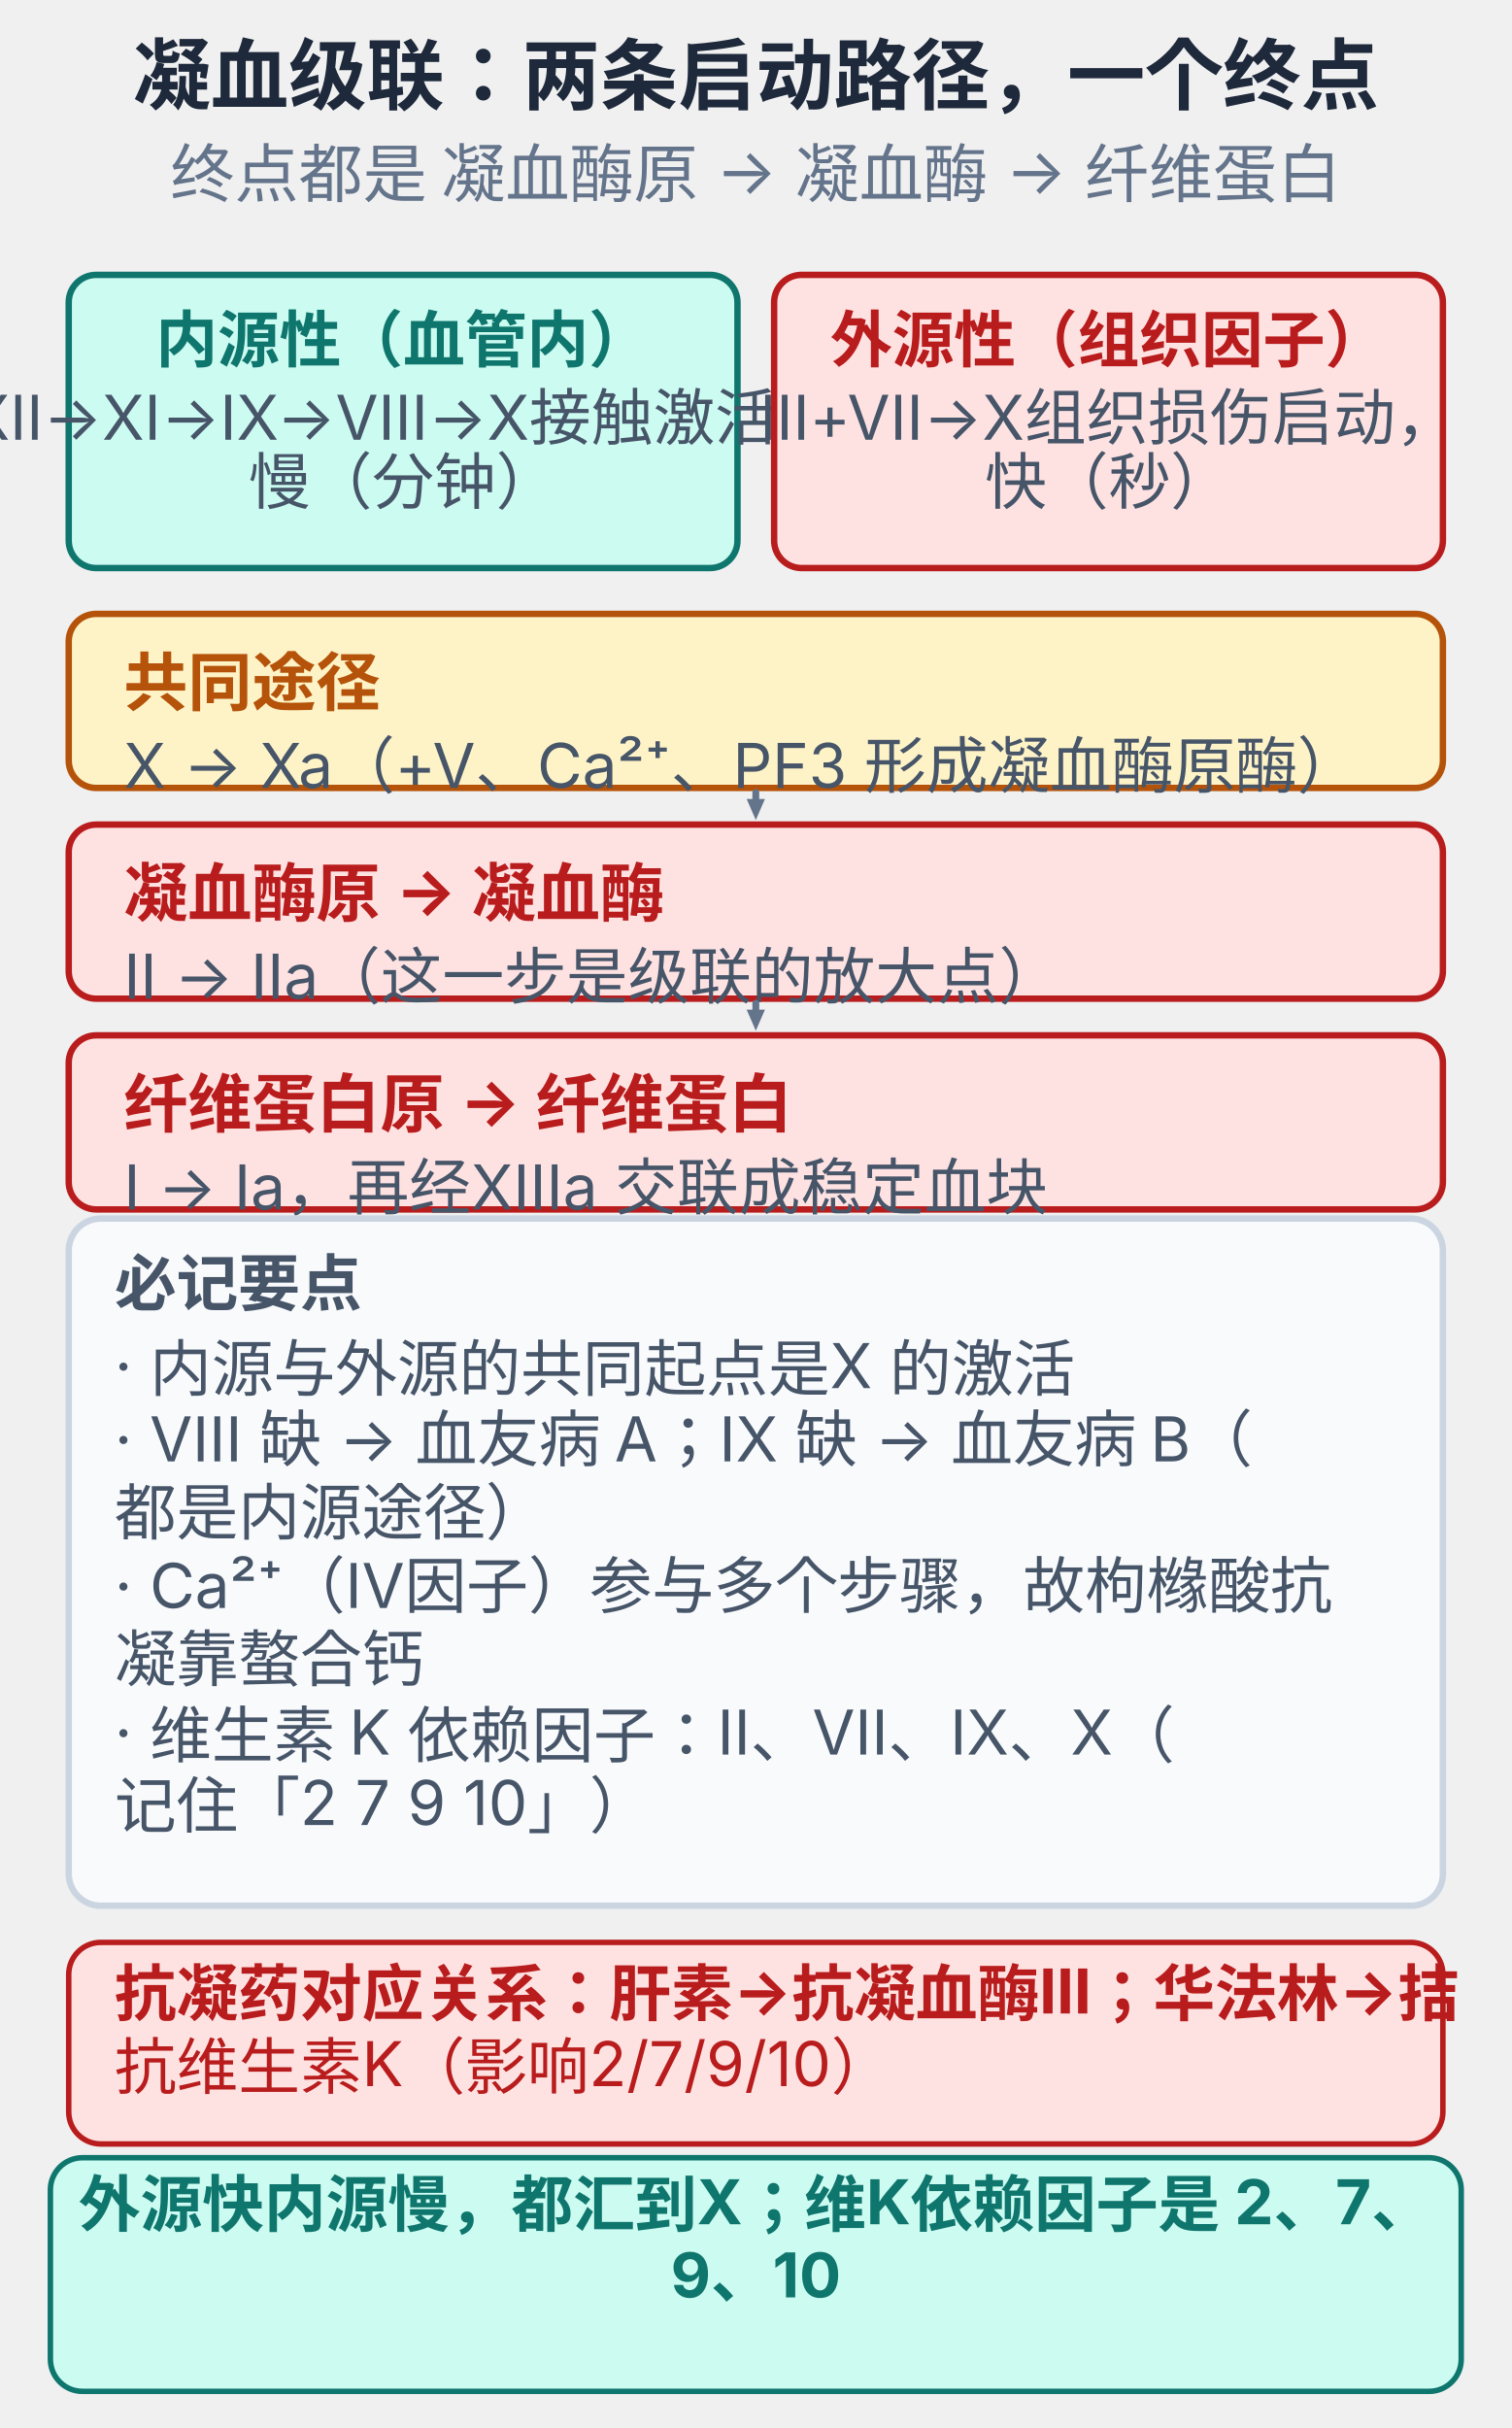
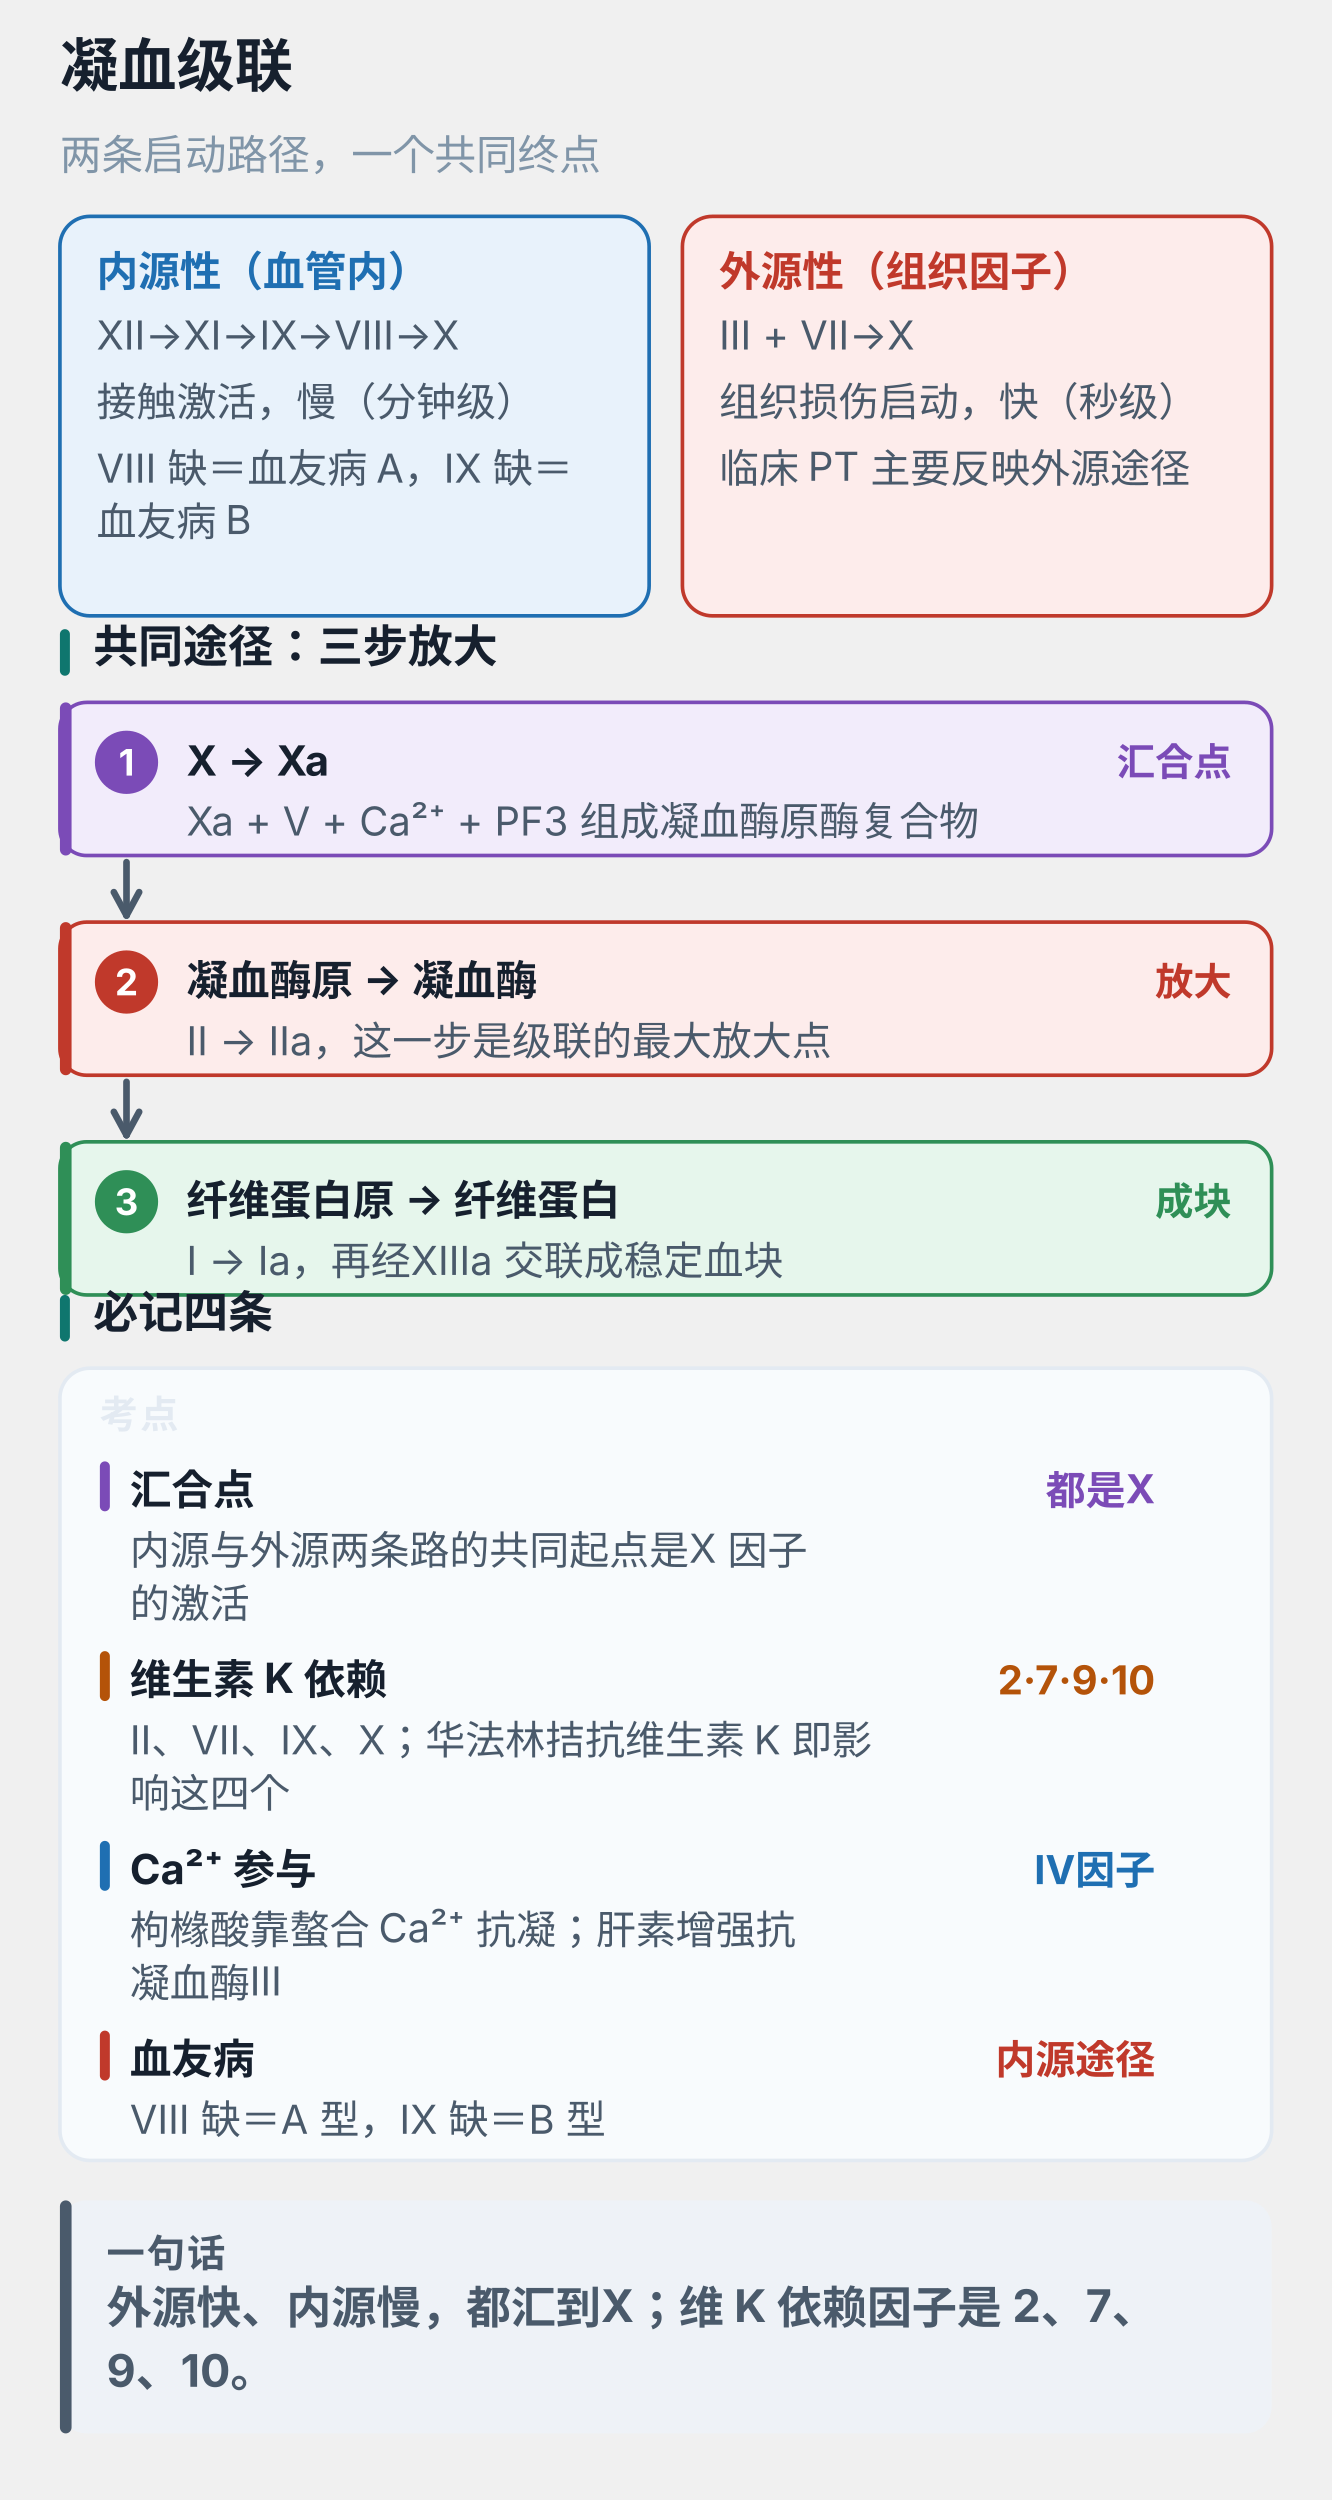
- <svg xmlns="http://www.w3.org/2000/svg" viewBox="0 0 330 530" width="100%" style="max-width:330px;display:block;margin:0 auto;background:#ffffff;border-radius:10px" role="img">
-   <text x="165.0" y="22.6" text-anchor="middle" font-size="17" font-weight="700" fill="#1e293b" font-family="-apple-system,'PingFang SC','Microsoft YaHei',sans-serif">凝血级联：两条启动路径，一个终点</text>
-   <text x="165.0" y="43.0" text-anchor="middle" font-size="14" font-weight="400" fill="#64748b" font-family="-apple-system,'PingFang SC','Microsoft YaHei',sans-serif">终点都是 凝血酶原 → 凝血酶 → 纤维蛋白</text>
-   <rect x="15.0" y="60.0" width="146.0" height="64.0" rx="6" fill="#ccfbf1" stroke="#0f766e" stroke-width="1.4" />
-   <text x="88.0" y="79.0" text-anchor="middle" font-size="13.5" font-weight="700" fill="#0f766e" font-family="-apple-system,'PingFang SC','Microsoft YaHei',sans-serif">内源性（血管内）</text>
-   <text x="88.0" y="96.0" text-anchor="middle" font-size="13.5" font-weight="400" fill="#475569" font-family="-apple-system,'PingFang SC','Microsoft YaHei',sans-serif">Ⅻ→Ⅺ→Ⅸ→Ⅷ→Ⅹ
- 接触激活，</text>
-   <text x="88.0" y="110.0" text-anchor="middle" font-size="13.5" font-weight="400" fill="#475569" font-family="-apple-system,'PingFang SC','Microsoft YaHei',sans-serif">慢（分钟）</text>
-   <rect x="169.0" y="60.0" width="146.0" height="64.0" rx="6" fill="#fee2e2" stroke="#b91c1c" stroke-width="1.4" />
-   <text x="242.0" y="79.0" text-anchor="middle" font-size="13.5" font-weight="700" fill="#b91c1c" font-family="-apple-system,'PingFang SC','Microsoft YaHei',sans-serif">外源性（组织因子）</text>
-   <text x="242.0" y="96.0" text-anchor="middle" font-size="13.5" font-weight="400" fill="#475569" font-family="-apple-system,'PingFang SC','Microsoft YaHei',sans-serif">Ⅲ+Ⅶ→Ⅹ
- 组织损伤启动，</text>
-   <text x="242.0" y="110.0" text-anchor="middle" font-size="13.5" font-weight="400" fill="#475569" font-family="-apple-system,'PingFang SC','Microsoft YaHei',sans-serif">快（秒）</text>
-   <rect x="15.0" y="134.0" width="300.0" height="38.0" rx="6" fill="#fef3c7" stroke="#b45309" stroke-width="1.4" />
-   <text x="27.0" y="154.0" text-anchor="start" font-size="14" font-weight="700" fill="#b45309" font-family="-apple-system,'PingFang SC','Microsoft YaHei',sans-serif">共同途径</text>
-   <text x="27.0" y="172.0" text-anchor="start" font-size="13.5" font-weight="400" fill="#475569" font-family="-apple-system,'PingFang SC','Microsoft YaHei',sans-serif">Ⅹ → Ⅹa（+Ⅴ、Ca²⁺、PF3 形成凝血酶原酶）</text>
-   <line x1="165.0" y1="173.0" x2="165.0" y2="174.5" stroke="#64748b" stroke-width="1.5" stroke-linecap="round" />
-   <polygon points="165.0,179.0 163.0,174.4 167.0,174.4" fill="#64748b" />
-   <rect x="15.0" y="180.0" width="300.0" height="38.0" rx="6" fill="#fee2e2" stroke="#b91c1c" stroke-width="1.4" />
-   <text x="27.0" y="200.0" text-anchor="start" font-size="14" font-weight="700" fill="#b91c1c" font-family="-apple-system,'PingFang SC','Microsoft YaHei',sans-serif">凝血酶原 → 凝血酶</text>
-   <text x="27.0" y="218.0" text-anchor="start" font-size="13.5" font-weight="400" fill="#475569" font-family="-apple-system,'PingFang SC','Microsoft YaHei',sans-serif">Ⅱ → Ⅱa（这一步是级联的放大点）</text>
-   <line x1="165.0" y1="219.0" x2="165.0" y2="220.5" stroke="#64748b" stroke-width="1.5" stroke-linecap="round" />
-   <polygon points="165.0,225.0 163.0,220.4 167.0,220.4" fill="#64748b" />
-   <rect x="15.0" y="226.0" width="300.0" height="38.0" rx="6" fill="#fee2e2" stroke="#b91c1c" stroke-width="1.4" />
-   <text x="27.0" y="246.0" text-anchor="start" font-size="14" font-weight="700" fill="#b91c1c" font-family="-apple-system,'PingFang SC','Microsoft YaHei',sans-serif">纤维蛋白原 → 纤维蛋白</text>
-   <text x="27.0" y="264.0" text-anchor="start" font-size="13.5" font-weight="400" fill="#475569" font-family="-apple-system,'PingFang SC','Microsoft YaHei',sans-serif">Ⅰ → Ⅰa，再经ⅩⅢa 交联成稳定血块</text>
-   <rect x="15.0" y="266.0" width="300.0" height="150.0" rx="7" fill="#f8fafc" stroke="#cbd5e1" stroke-width="1.4" />
-   <text x="25.0" y="285.0" text-anchor="start" font-size="13.5" font-weight="700" fill="#475569" font-family="-apple-system,'PingFang SC','Microsoft YaHei',sans-serif">必记要点</text>
-   <text x="25.0" y="303.0" text-anchor="start" font-size="13.5" font-weight="400" fill="#475569" font-family="-apple-system,'PingFang SC','Microsoft YaHei',sans-serif">· 内源与外源的共同起点是Ⅹ 的激活</text>
-   <text x="25.0" y="319.0" text-anchor="start" font-size="13.5" font-weight="400" fill="#475569" font-family="-apple-system,'PingFang SC','Microsoft YaHei',sans-serif">· Ⅷ 缺 → 血友病 A；Ⅸ 缺 → 血友病 B（</text>
-   <text x="25.0" y="335.0" text-anchor="start" font-size="13.5" font-weight="400" fill="#475569" font-family="-apple-system,'PingFang SC','Microsoft YaHei',sans-serif">都是内源途径）</text>
-   <text x="25.0" y="351.0" text-anchor="start" font-size="13.5" font-weight="400" fill="#475569" font-family="-apple-system,'PingFang SC','Microsoft YaHei',sans-serif">· Ca²⁺（Ⅳ因子）参与多个步骤，故枸橼酸抗</text>
-   <text x="25.0" y="367.0" text-anchor="start" font-size="13.5" font-weight="400" fill="#475569" font-family="-apple-system,'PingFang SC','Microsoft YaHei',sans-serif">凝靠螯合钙</text>
-   <text x="25.0" y="383.0" text-anchor="start" font-size="13.5" font-weight="400" fill="#475569" font-family="-apple-system,'PingFang SC','Microsoft YaHei',sans-serif">· 维生素 K 依赖因子：Ⅱ、Ⅶ、Ⅸ、Ⅹ（</text>
-   <text x="25.0" y="399.0" text-anchor="start" font-size="13.5" font-weight="400" fill="#475569" font-family="-apple-system,'PingFang SC','Microsoft YaHei',sans-serif">记住「2 7 9 10」）</text>
-   <rect x="15.0" y="424.0" width="300.0" height="44.0" rx="7" fill="#fee2e2" stroke="#b91c1c" stroke-width="1.2" />
-   <text x="25.0" y="440.0" text-anchor="start" font-size="13.5" font-weight="700" fill="#b91c1c" font-family="-apple-system,'PingFang SC','Microsoft YaHei',sans-serif">抗凝药对应关系：肝素→抗凝血酶Ⅲ；华法林→拮</text>
-   <text x="25.0" y="456.0" text-anchor="start" font-size="13.5" font-weight="400" fill="#b91c1c" font-family="-apple-system,'PingFang SC','Microsoft YaHei',sans-serif">抗维生素K（影响2/7/9/10）</text>
-   <rect x="11.0" y="471.0" width="308.0" height="51.0" rx="7" fill="#ccfbf1" stroke="#0f766e" stroke-width="1.2" />
-   <text x="165.0" y="486.0" text-anchor="middle" font-size="13.5" font-weight="700" fill="#0f766e" font-family="-apple-system,'PingFang SC','Microsoft YaHei',sans-serif">外源快内源慢，都汇到Ⅹ；维K依赖因子是 2、7、</text>
-   <text x="165.0" y="501.5" text-anchor="middle" font-size="13.5" font-weight="700" fill="#0f766e" font-family="-apple-system,'PingFang SC','Microsoft YaHei',sans-serif">9、10</text>
+ <svg xmlns="http://www.w3.org/2000/svg" viewBox="0 0 400 751" width="100%" style="max-width:400px;display:block;margin:0 auto;background:#ffffff;border-radius:12px" role="img" aria-label="凝血级联">
+   <text x="18.0" y="26.0" font-size="17.5" font-weight="700" fill="#16202e" font-family="-apple-system,BlinkMacSystemFont,'PingFang SC','Microsoft YaHei',sans-serif">凝血级联</text>
+   <text x="18.0" y="51.0" font-size="12.5" font-weight="400" fill="#8095a8" font-family="-apple-system,BlinkMacSystemFont,'PingFang SC','Microsoft YaHei',sans-serif">两条启动路径，一个共同终点</text>
+   <rect x="18.0" y="65.0" width="177.0" height="120.0" rx="9" fill="#e8f2fb" stroke="#1f6fb2" stroke-width="1.1" />
+   <text x="29.0" y="86.0" font-size="12.5" font-weight="700" fill="#1f6fb2" font-family="-apple-system,BlinkMacSystemFont,'PingFang SC','Microsoft YaHei',sans-serif">内源性（血管内）</text>
+   <text x="29.0" y="105.0" font-size="12" font-weight="400" fill="#4a5a6b" font-family="-apple-system,BlinkMacSystemFont,'PingFang SC','Microsoft YaHei',sans-serif">Ⅻ→Ⅺ→Ⅸ→Ⅷ→Ⅹ</text>
+   <text x="29.0" y="125.0" font-size="12" font-weight="400" fill="#4a5a6b" font-family="-apple-system,BlinkMacSystemFont,'PingFang SC','Microsoft YaHei',sans-serif">接触激活，慢（分钟级）</text>
+   <text x="29.0" y="145.0" font-size="12" font-weight="400" fill="#4a5a6b" font-family="-apple-system,BlinkMacSystemFont,'PingFang SC','Microsoft YaHei',sans-serif">Ⅷ 缺＝血友病 A，Ⅸ 缺＝</text>
+   <text x="29.0" y="161.0" font-size="12" font-weight="400" fill="#4a5a6b" font-family="-apple-system,BlinkMacSystemFont,'PingFang SC','Microsoft YaHei',sans-serif">血友病 B</text>
+   <rect x="205.0" y="65.0" width="177.0" height="120.0" rx="9" fill="#fdeceb" stroke="#c0392b" stroke-width="1.1" />
+   <text x="216.0" y="86.0" font-size="12.5" font-weight="700" fill="#c0392b" font-family="-apple-system,BlinkMacSystemFont,'PingFang SC','Microsoft YaHei',sans-serif">外源性（组织因子）</text>
+   <text x="216.0" y="105.0" font-size="12" font-weight="400" fill="#4a5a6b" font-family="-apple-system,BlinkMacSystemFont,'PingFang SC','Microsoft YaHei',sans-serif">Ⅲ + Ⅶ→Ⅹ</text>
+   <text x="216.0" y="125.0" font-size="12" font-weight="400" fill="#4a5a6b" font-family="-apple-system,BlinkMacSystemFont,'PingFang SC','Microsoft YaHei',sans-serif">组织损伤启动，快（秒级）</text>
+   <text x="216.0" y="145.0" font-size="12" font-weight="400" fill="#4a5a6b" font-family="-apple-system,BlinkMacSystemFont,'PingFang SC','Microsoft YaHei',sans-serif">临床 PT 主要反映外源途径</text>
+   <rect x="18.0" y="189.0" width="3.0" height="14.0" rx="1.5" fill="#0f766e" />
+   <text x="28.0" y="199.0" font-size="13.5" font-weight="700" fill="#16202e" font-family="-apple-system,BlinkMacSystemFont,'PingFang SC','Microsoft YaHei',sans-serif">共同途径：三步放大</text>
+   <rect x="18.0" y="211.0" width="364.0" height="46.0" rx="8" fill="#f2ecfb" stroke="#7b4bb7" stroke-width="1.1" />
+   <rect x="18.0" y="211.0" width="3.5" height="46.0" rx="1.8" fill="#7b4bb7" />
+   <circle cx="38" cy="229" r="9.5" fill="#7b4bb7" />
+   <text x="38.0" y="233.0" text-anchor="middle" font-size="11" font-weight="700" fill="#ffffff" font-family="-apple-system,BlinkMacSystemFont,'PingFang SC','Microsoft YaHei',sans-serif">1</text>
+   <text x="56.0" y="233.0" font-size="12.5" font-weight="700" fill="#16202e" font-family="-apple-system,BlinkMacSystemFont,'PingFang SC','Microsoft YaHei',sans-serif">Ⅹ → Ⅹa</text>
+   <text x="370.0" y="233.0" text-anchor="end" font-size="11.5" font-weight="700" fill="#7b4bb7" font-family="-apple-system,BlinkMacSystemFont,'PingFang SC','Microsoft YaHei',sans-serif">汇合点</text>
+   <text x="56.0" y="251.0" font-size="12" font-weight="400" fill="#4a5a6b" font-family="-apple-system,BlinkMacSystemFont,'PingFang SC','Microsoft YaHei',sans-serif">Ⅹa + Ⅴ + Ca²⁺ + PF3 组成凝血酶原酶复合物</text>
+   <line x1="38.0" y1="259.0" x2="38.0" y2="275.0" stroke="#4a5a6b" stroke-width="2" stroke-linecap="round" />
+   <line x1="38.0" y1="275.0" x2="34.2" y2="268.0" stroke="#4a5a6b" stroke-width="2" stroke-linecap="round" />
+   <line x1="38.0" y1="275.0" x2="41.8" y2="268.0" stroke="#4a5a6b" stroke-width="2" stroke-linecap="round" />
+   <rect x="18.0" y="277.0" width="364.0" height="46.0" rx="8" fill="#fdeceb" stroke="#c0392b" stroke-width="1.1" />
+   <rect x="18.0" y="277.0" width="3.5" height="46.0" rx="1.8" fill="#c0392b" />
+   <circle cx="38" cy="295" r="9.5" fill="#c0392b" />
+   <text x="38.0" y="299.0" text-anchor="middle" font-size="11" font-weight="700" fill="#ffffff" font-family="-apple-system,BlinkMacSystemFont,'PingFang SC','Microsoft YaHei',sans-serif">2</text>
+   <text x="56.0" y="299.0" font-size="12.5" font-weight="700" fill="#16202e" font-family="-apple-system,BlinkMacSystemFont,'PingFang SC','Microsoft YaHei',sans-serif">凝血酶原 → 凝血酶</text>
+   <text x="370.0" y="299.0" text-anchor="end" font-size="11.5" font-weight="700" fill="#c0392b" font-family="-apple-system,BlinkMacSystemFont,'PingFang SC','Microsoft YaHei',sans-serif">放大</text>
+   <text x="56.0" y="317.0" font-size="12" font-weight="400" fill="#4a5a6b" font-family="-apple-system,BlinkMacSystemFont,'PingFang SC','Microsoft YaHei',sans-serif">Ⅱ → Ⅱa，这一步是级联的最大放大点</text>
+   <line x1="38.0" y1="325.0" x2="38.0" y2="341.0" stroke="#4a5a6b" stroke-width="2" stroke-linecap="round" />
+   <line x1="38.0" y1="341.0" x2="34.2" y2="334.0" stroke="#4a5a6b" stroke-width="2" stroke-linecap="round" />
+   <line x1="38.0" y1="341.0" x2="41.8" y2="334.0" stroke="#4a5a6b" stroke-width="2" stroke-linecap="round" />
+   <rect x="18.0" y="343.0" width="364.0" height="46.0" rx="8" fill="#e6f6ec" stroke="#2f8f57" stroke-width="1.1" />
+   <rect x="18.0" y="343.0" width="3.5" height="46.0" rx="1.8" fill="#2f8f57" />
+   <circle cx="38" cy="361" r="9.5" fill="#2f8f57" />
+   <text x="38.0" y="365.0" text-anchor="middle" font-size="11" font-weight="700" fill="#ffffff" font-family="-apple-system,BlinkMacSystemFont,'PingFang SC','Microsoft YaHei',sans-serif">3</text>
+   <text x="56.0" y="365.0" font-size="12.5" font-weight="700" fill="#16202e" font-family="-apple-system,BlinkMacSystemFont,'PingFang SC','Microsoft YaHei',sans-serif">纤维蛋白原 → 纤维蛋白</text>
+   <text x="370.0" y="365.0" text-anchor="end" font-size="11.5" font-weight="700" fill="#2f8f57" font-family="-apple-system,BlinkMacSystemFont,'PingFang SC','Microsoft YaHei',sans-serif">成块</text>
+   <text x="56.0" y="383.0" font-size="12" font-weight="400" fill="#4a5a6b" font-family="-apple-system,BlinkMacSystemFont,'PingFang SC','Microsoft YaHei',sans-serif">Ⅰ → Ⅰa，再经ⅩⅢa 交联成稳定血块</text>
+   <rect x="18.0" y="389.0" width="3.0" height="14.0" rx="1.5" fill="#0f766e" />
+   <text x="28.0" y="399.0" font-size="13.5" font-weight="700" fill="#16202e" font-family="-apple-system,BlinkMacSystemFont,'PingFang SC','Microsoft YaHei',sans-serif">必记四条</text>
+   <rect x="18.0" y="411.0" width="364.0" height="238.0" rx="9" fill="#f8fbfd" stroke="#e3eaf2" stroke-width="1.1" />
+   <text x="30.0" y="429.0" font-size="11.5" font-weight="700" fill="#e3eaf2" letter-spacing="0.6" font-family="-apple-system,BlinkMacSystemFont,'PingFang SC','Microsoft YaHei',sans-serif">考点</text>
+   <rect x="30.0" y="439.0" width="3.0" height="15.0" rx="1.5" fill="#7b4bb7" />
+   <text x="39.0" y="452.0" font-size="12.5" font-weight="700" fill="#16202e" font-family="-apple-system,BlinkMacSystemFont,'PingFang SC','Microsoft YaHei',sans-serif">汇合点</text>
+   <text x="347.0" y="452.0" text-anchor="end" font-size="12" font-weight="700" fill="#7b4bb7" font-family="-apple-system,BlinkMacSystemFont,'PingFang SC','Microsoft YaHei',sans-serif">都是Ⅹ</text>
+   <text x="39.0" y="470.0" font-size="12" font-weight="400" fill="#4a5a6b" font-family="-apple-system,BlinkMacSystemFont,'PingFang SC','Microsoft YaHei',sans-serif">内源与外源两条路的共同起点是Ⅹ 因子</text>
+   <text x="39.0" y="486.0" font-size="12" font-weight="400" fill="#4a5a6b" font-family="-apple-system,BlinkMacSystemFont,'PingFang SC','Microsoft YaHei',sans-serif">的激活</text>
+   <rect x="30.0" y="496.0" width="3.0" height="15.0" rx="1.5" fill="#b45309" />
+   <text x="39.0" y="509.0" font-size="12.5" font-weight="700" fill="#16202e" font-family="-apple-system,BlinkMacSystemFont,'PingFang SC','Microsoft YaHei',sans-serif">维生素 K 依赖</text>
+   <text x="347.0" y="509.0" text-anchor="end" font-size="12" font-weight="700" fill="#b45309" font-family="-apple-system,BlinkMacSystemFont,'PingFang SC','Microsoft YaHei',sans-serif">2·7·9·10</text>
+   <text x="39.0" y="527.0" font-size="12" font-weight="400" fill="#4a5a6b" font-family="-apple-system,BlinkMacSystemFont,'PingFang SC','Microsoft YaHei',sans-serif">Ⅱ、Ⅶ、Ⅸ、Ⅹ；华法林拮抗维生素 K 即影</text>
+   <text x="39.0" y="543.0" font-size="12" font-weight="400" fill="#4a5a6b" font-family="-apple-system,BlinkMacSystemFont,'PingFang SC','Microsoft YaHei',sans-serif">响这四个</text>
+   <rect x="30.0" y="553.0" width="3.0" height="15.0" rx="1.5" fill="#1f6fb2" />
+   <text x="39.0" y="566.0" font-size="12.5" font-weight="700" fill="#16202e" font-family="-apple-system,BlinkMacSystemFont,'PingFang SC','Microsoft YaHei',sans-serif">Ca²⁺ 参与</text>
+   <text x="347.0" y="566.0" text-anchor="end" font-size="12" font-weight="700" fill="#1f6fb2" font-family="-apple-system,BlinkMacSystemFont,'PingFang SC','Microsoft YaHei',sans-serif">Ⅳ因子</text>
+   <text x="39.0" y="584.0" font-size="12" font-weight="400" fill="#4a5a6b" font-family="-apple-system,BlinkMacSystemFont,'PingFang SC','Microsoft YaHei',sans-serif">枸橼酸靠螯合 Ca²⁺ 抗凝；肝素增强抗</text>
+   <text x="39.0" y="600.0" font-size="12" font-weight="400" fill="#4a5a6b" font-family="-apple-system,BlinkMacSystemFont,'PingFang SC','Microsoft YaHei',sans-serif">凝血酶Ⅲ</text>
+   <rect x="30.0" y="610.0" width="3.0" height="15.0" rx="1.5" fill="#c0392b" />
+   <text x="39.0" y="623.0" font-size="12.5" font-weight="700" fill="#16202e" font-family="-apple-system,BlinkMacSystemFont,'PingFang SC','Microsoft YaHei',sans-serif">血友病</text>
+   <text x="347.0" y="623.0" text-anchor="end" font-size="12" font-weight="700" fill="#c0392b" font-family="-apple-system,BlinkMacSystemFont,'PingFang SC','Microsoft YaHei',sans-serif">内源途径</text>
+   <text x="39.0" y="641.0" font-size="12" font-weight="400" fill="#4a5a6b" font-family="-apple-system,BlinkMacSystemFont,'PingFang SC','Microsoft YaHei',sans-serif">Ⅷ 缺＝A 型，Ⅸ 缺＝B 型</text>
+   <rect x="18.0" y="661.0" width="364.0" height="70.0" rx="8" fill="#eef2f7" />
+   <rect x="18.0" y="661.0" width="3.5" height="70.0" rx="1.8" fill="#4a5a6b" />
+   <text x="32.0" y="681.0" font-size="11.5" font-weight="700" fill="#4a5a6b" letter-spacing="0.6" font-family="-apple-system,BlinkMacSystemFont,'PingFang SC','Microsoft YaHei',sans-serif">一句话</text>
+   <text x="32.0" y="698.0" font-size="13.5" font-weight="700" fill="#4a5a6b" font-family="-apple-system,BlinkMacSystemFont,'PingFang SC','Microsoft YaHei',sans-serif">外源快、内源慢，都汇到Ⅹ；维 K 依赖因子是 2、7、</text>
+   <text x="32.0" y="717.0" font-size="13.5" font-weight="700" fill="#4a5a6b" font-family="-apple-system,BlinkMacSystemFont,'PingFang SC','Microsoft YaHei',sans-serif">9、10。</text>
</svg>
